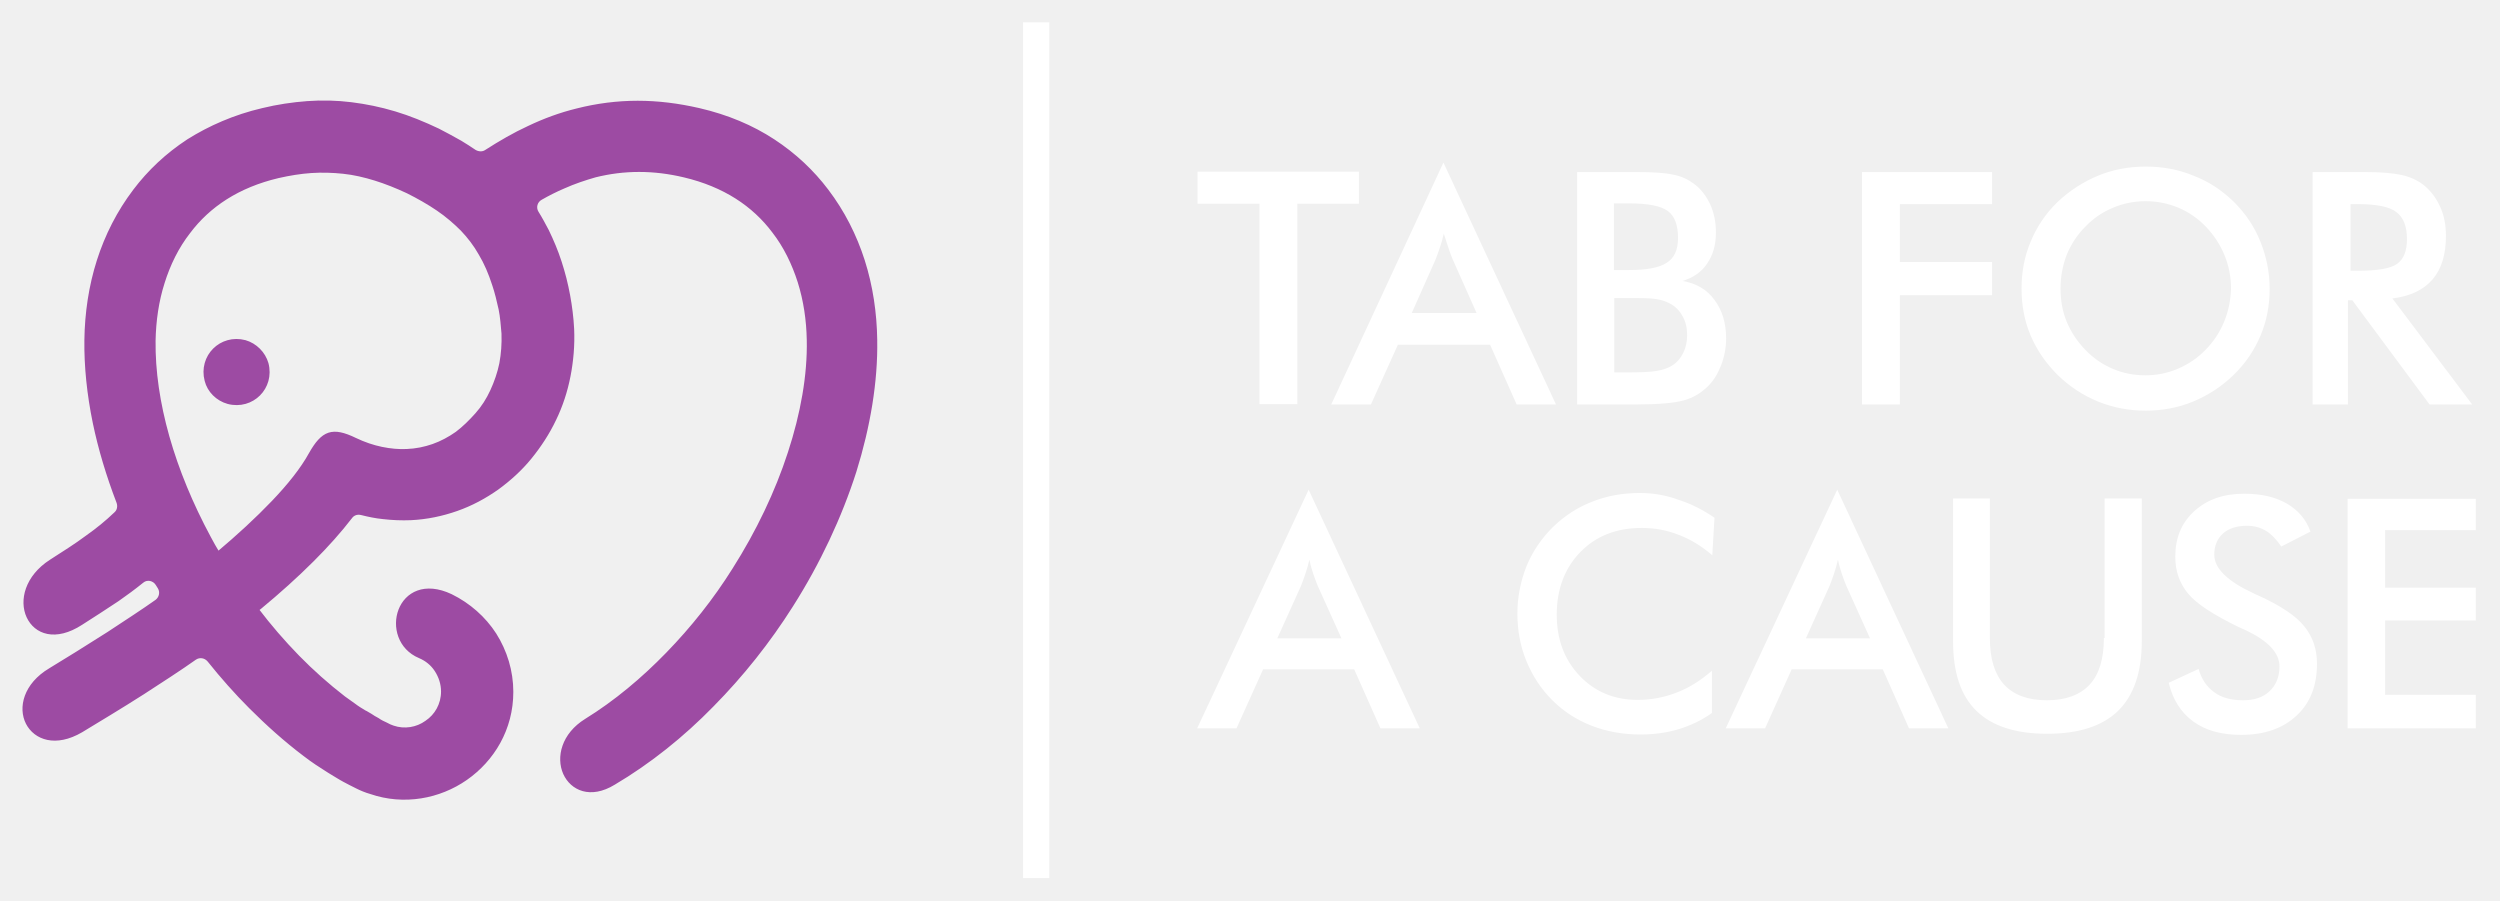
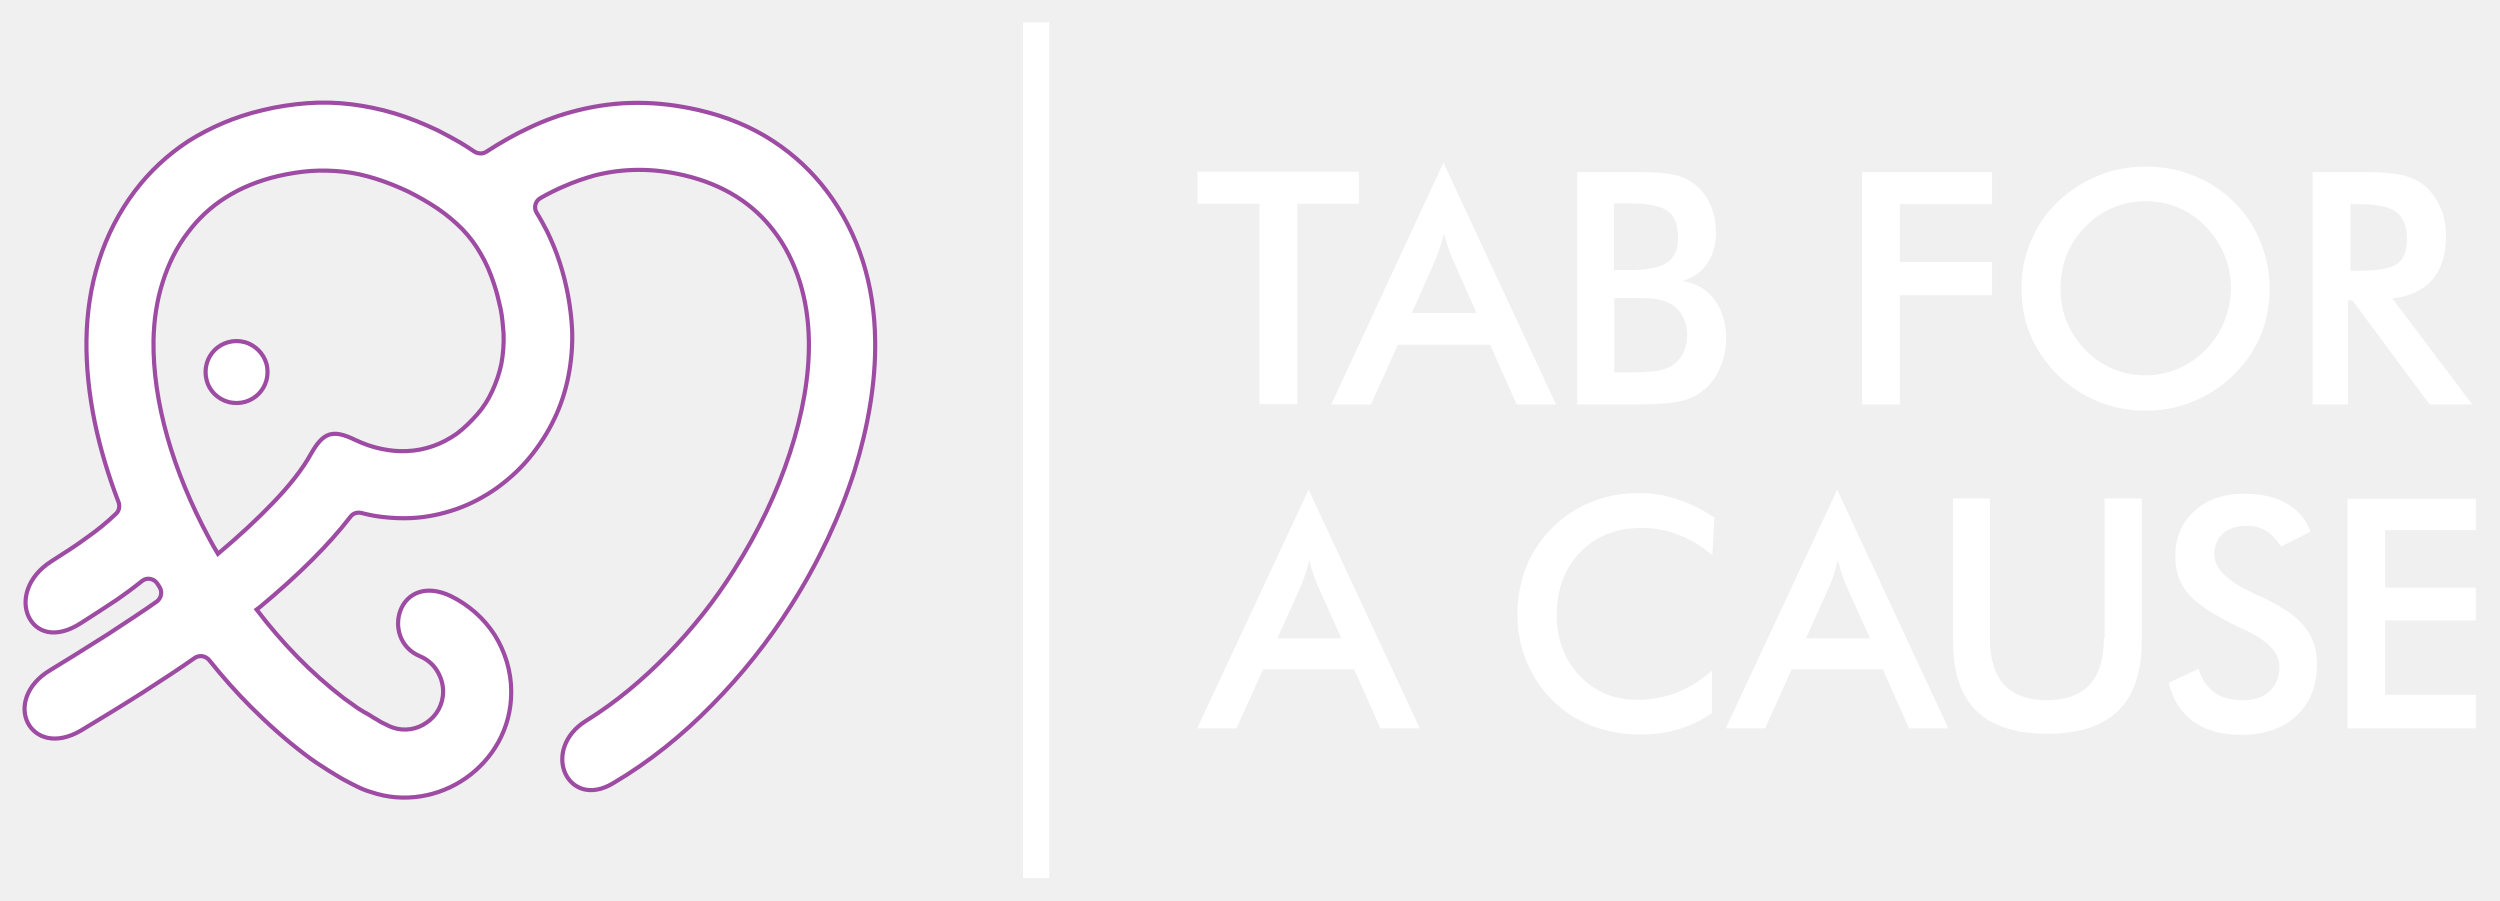
<svg xmlns="http://www.w3.org/2000/svg" version="1.1" id="Layer_1" x="0px" y="0px" width="600px" height="216px" viewBox="6 288 600 216" enable-background="new 6 288 600 216" xml:space="preserve">
  <path id="Text2_1_" fill="#fff" d="M510.933,441.113c0,4.983-1.137,8.742-3.41,11.19c-2.272,2.448-5.683,3.76-10.229,3.76  c-4.547,0-7.956-1.224-10.316-3.76c-2.273-2.535-3.41-6.207-3.41-11.19v-33.485h-8.83V441.9c0,7.519,1.836,13.026,5.596,16.698  c3.759,3.672,9.441,5.508,16.961,5.508c7.606,0,13.289-1.836,17.049-5.508c3.759-3.672,5.683-9.268,5.683-16.698v-34.272h-8.918  v33.485H510.933z M293.323,462.795h9.442l6.382-14.163h21.857l6.295,14.163h9.442l-26.666-57.266L293.323,462.795z M321.213,425.813  c0.35,1.049,0.699,1.923,1.049,2.798l5.683,12.589h-15.388l5.684-12.589c0.35-0.875,0.699-1.837,1.049-2.886  s0.699-2.186,0.962-3.409C320.513,423.627,320.863,424.764,321.213,425.813z M600.197,415.321v-7.605h-30.775v55.079h30.775v-8.043  h-21.77v-17.835h21.77v-7.869h-21.77v-13.813h21.77V415.321z M399.549,406.316c-4.109,0-7.956,0.699-11.453,2.099  c-3.585,1.398-6.645,3.409-9.442,6.12c-2.711,2.71-4.809,5.77-6.295,9.354c-1.399,3.585-2.186,7.344-2.186,11.366  c0,4.021,0.699,7.868,2.186,11.453c1.486,3.584,3.497,6.645,6.207,9.354c2.711,2.71,5.858,4.721,9.442,6.12  c3.585,1.398,7.52,2.098,11.716,2.098c3.322,0,6.382-0.437,9.268-1.311c2.798-0.875,5.42-2.099,7.868-3.848v-10.142  c-2.71,2.36-5.508,4.109-8.48,5.246s-6.032,1.748-9.354,1.748c-5.596,0-10.229-1.923-13.901-5.77  c-3.672-3.848-5.508-8.743-5.508-14.688c0-6.12,1.923-11.19,5.683-15.037c3.759-3.848,8.655-5.771,14.688-5.771  c3.147,0,6.033,0.524,8.918,1.661c2.798,1.049,5.508,2.71,8.044,4.896l0.524-9.005c-2.798-1.924-5.596-3.322-8.568-4.284  C405.844,406.841,402.783,406.316,399.549,406.316z M547.915,430.884c-0.263-0.087-0.612-0.262-1.137-0.524  c-6.207-2.885-9.354-5.945-9.354-9.268c0-2.098,0.699-3.76,2.098-5.07c1.399-1.225,3.322-1.836,5.771-1.836  c1.749,0,3.235,0.437,4.546,1.224c1.312,0.787,2.536,2.099,3.673,3.76l6.994-3.585c-1.05-2.973-2.973-5.158-5.684-6.732  c-2.71-1.573-6.119-2.36-10.229-2.36c-4.983,0-8.918,1.399-11.978,4.196c-3.061,2.798-4.547,6.383-4.547,10.929  c0,3.497,1.05,6.383,3.061,8.831c2.011,2.447,6.032,5.07,12.152,8.043c0.438,0.175,0.962,0.438,1.748,0.787  c5.334,2.535,8.044,5.42,8.044,8.655c0,2.448-0.787,4.459-2.36,5.945c-1.574,1.486-3.672,2.186-6.383,2.186  c-2.798,0-5.158-0.612-6.906-1.924c-1.836-1.312-3.061-3.147-3.76-5.595l-7.169,3.322c0.962,4.021,2.885,7.081,5.857,9.267  c2.973,2.187,6.819,3.235,11.541,3.235c5.595,0,10.054-1.574,13.289-4.634c3.322-3.06,4.896-7.257,4.896-12.415  c0-3.584-1.049-6.557-3.06-9.005C557.095,435.867,553.336,433.332,547.915,430.884z M420.182,462.795h9.442l6.382-14.163h21.857  l6.295,14.163h9.442l-26.666-57.266L420.182,462.795z M448.071,425.813c0.35,1.049,0.699,1.923,1.049,2.798l5.684,12.589h-15.388  l5.683-12.589c0.35-0.875,0.699-1.837,1.05-2.886c0.35-1.049,0.699-2.186,0.961-3.409  C447.372,423.627,447.722,424.764,448.071,425.813z" />
  <path id="Text1_1_" fill="#fff" d="M325.496,385.071h9.53l6.47-14.338h22.119l6.383,14.338h9.442l-27.016-58.052L325.496,385.071  z M353.648,347.564c0.35,1.049,0.699,2.011,1.049,2.798l5.684,12.765h-15.562l5.683-12.765c0.35-0.875,0.699-1.836,1.05-2.885  c0.35-1.049,0.699-2.186,0.961-3.41C352.949,345.379,353.299,346.516,353.648,347.564z M332.054,329.205H293.41v7.694h14.863v48.085  h9.092v-48.085h14.775v-7.694H332.054z M542.145,336.461c-2.885-2.797-6.032-4.896-9.704-6.295  c-3.585-1.486-7.432-2.186-11.453-2.186c-4.022,0-7.869,0.7-11.453,2.186c-3.585,1.486-6.82,3.585-9.705,6.295  c-2.885,2.798-4.983,5.945-6.47,9.53c-1.486,3.497-2.186,7.257-2.186,11.278c0,4.022,0.699,7.781,2.186,11.278  s3.672,6.645,6.47,9.442c2.798,2.71,6.032,4.896,9.705,6.382c3.672,1.486,7.431,2.186,11.453,2.186c3.934,0,7.78-0.699,11.365-2.186  s6.819-3.585,9.704-6.382c2.886-2.798,4.984-5.945,6.471-9.442s2.186-7.256,2.186-11.278c0-3.934-0.787-7.694-2.186-11.191  C547.128,342.494,544.942,339.259,542.145,336.461z M539.784,365.225c-1.05,2.536-2.536,4.809-4.459,6.732  c-1.924,2.011-4.196,3.497-6.645,4.546s-5.071,1.574-7.781,1.574c-2.798,0-5.421-0.524-7.868-1.574  c-2.448-1.049-4.634-2.536-6.558-4.546c-1.923-2.011-3.409-4.196-4.459-6.732c-1.049-2.536-1.486-5.158-1.486-8.043  c0-2.798,0.524-5.508,1.486-8.043c1.05-2.535,2.536-4.809,4.459-6.732c1.924-2.011,4.109-3.497,6.645-4.546  c2.448-1.049,5.071-1.574,7.869-1.574c2.71,0,5.333,0.525,7.868,1.574c2.448,1.049,4.634,2.536,6.557,4.546  c1.924,2.011,3.41,4.284,4.459,6.819c1.05,2.536,1.574,5.246,1.574,8.043C541.357,360.067,540.833,362.689,539.784,365.225z   M580.176,359.63c4.197-0.525,7.432-2.011,9.617-4.546c2.186-2.536,3.235-6.033,3.235-10.492c0-2.535-0.438-4.896-1.399-6.994  s-2.272-3.847-4.021-5.246c-1.486-1.137-3.234-1.923-5.246-2.361c-2.011-0.437-4.896-0.699-8.655-0.699h-12.677v55.779h8.48v-25.004  h1.049l18.535,25.004h10.229L580.176,359.63z M570.122,352.985v-16h1.661c4.546,0,7.693,0.612,9.354,1.923  c1.661,1.224,2.535,3.41,2.535,6.47c0,2.885-0.786,4.809-2.36,5.945c-1.573,1.136-4.721,1.661-9.529,1.661H570.122z M452.88,385.071  h9.093v-26.229h22.119v-7.956h-22.119v-13.901h22.119v-7.694H452.88V385.071z M409.777,355.433c2.623-0.787,4.634-2.186,5.945-4.197  c1.399-2.011,2.099-4.458,2.099-7.431c0-2.448-0.438-4.721-1.399-6.819c-0.961-2.011-2.272-3.76-4.021-4.983  c-1.312-0.962-2.973-1.749-4.896-2.099c-1.924-0.437-4.896-0.612-8.918-0.612h-14.076v55.779h14.163  c5.334,0,9.093-0.35,11.366-0.961c2.273-0.612,4.109-1.749,5.683-3.235c1.486-1.399,2.535-3.147,3.322-5.158  c0.787-2.011,1.225-4.197,1.225-6.47c0-3.76-0.962-6.82-2.798-9.268C415.636,357.444,413.013,355.958,409.777,355.433z   M393.429,336.811h3.497c4.634,0,7.693,0.612,9.354,1.836c1.661,1.224,2.448,3.41,2.448,6.47c0,2.797-0.874,4.809-2.71,5.945  c-1.836,1.224-4.896,1.749-9.181,1.749h-3.497v-15.999H393.429z M409.952,372.744c-0.611,1.224-1.486,2.273-2.622,2.972  c-0.962,0.612-2.187,1.049-3.76,1.312c-1.574,0.262-3.935,0.35-7.169,0.35h-2.973v-17.835h5.857c1.836,0,3.322,0.088,4.372,0.263  c1.136,0.175,2.098,0.524,2.972,0.961c1.399,0.7,2.448,1.749,3.147,3.06c0.787,1.312,1.137,2.885,1.137,4.634  C410.914,370.121,410.564,371.52,409.952,372.744z" />
  <rect id="Line_1_" x="251.532" y="293.359" fill="#fff" width="6.294" height="205.37" />
-   <path id="Symbol_1_" fill="#9D4BA3" stroke="#9D4BA3" stroke-miterlimit="10" d="M216.036,369.597  c-0.087-6.47-1.049-12.939-2.973-18.972s-4.809-11.715-8.655-16.786c-3.498-4.634-7.781-8.656-12.852-11.978  s-11.016-5.857-17.835-7.431c-4.983-1.137-9.792-1.749-14.688-1.749c-4.809,0-9.705,0.612-14.513,1.836  c-3.935,0.962-7.781,2.36-11.628,4.196c-3.41,1.574-6.732,3.498-10.142,5.683c-0.874,0.612-2.011,0.524-2.885,0  c-1.137-0.787-2.273-1.486-3.41-2.186c-1.661-0.962-3.498-1.924-5.333-2.885c-3.497-1.661-6.907-3.06-10.404-4.109  c-3.497-1.049-6.907-1.749-10.404-2.186c-3.497-0.437-6.994-0.524-10.579-0.262c-3.497,0.262-7.082,0.787-10.667,1.661  c-6.732,1.574-12.677,4.196-17.835,7.431c-5.071,3.322-9.355,7.344-12.852,11.978c-3.847,5.071-6.732,10.753-8.656,16.786  s-2.885,12.502-2.973,18.972c-0.087,6.295,0.612,13.027,2.011,19.846c1.312,6.295,3.235,12.677,5.683,19.059  c0.35,0.962,0.175,2.099-0.612,2.798c-2.186,2.099-4.459,3.935-6.819,5.596c-2.798,2.099-5.771,3.935-8.743,5.857  c-5.857,3.76-7.169,9.442-5.42,13.202c1.749,3.759,6.382,5.595,12.59,1.573c2.885-1.836,5.857-3.759,8.743-5.683  c2.011-1.398,4.021-2.885,5.858-4.371c1.224-1.05,3.06-0.612,3.847,0.786l0,0c0.175,0.263,0.262,0.438,0.437,0.7  c0.7,1.136,0.35,2.622-0.699,3.409c-3.322,2.36-7.519,5.071-11.628,7.781c-5.071,3.235-10.142,6.382-13.901,8.655  c-6.033,3.585-7.256,9.093-5.42,12.678c1.836,3.584,6.645,5.42,12.765,1.836c4.021-2.448,9.442-5.684,14.775-9.093  c4.458-2.886,8.917-5.771,12.502-8.306c1.137-0.787,2.623-0.524,3.498,0.524c3.147,3.935,6.47,7.693,9.967,11.19  c4.109,4.109,8.393,7.956,13.027,11.453c0.961,0.7,1.836,1.399,2.797,2.012c0.962,0.611,1.924,1.224,2.973,1.923  c0.7,0.438,1.399,0.874,2.011,1.224c0.612,0.351,1.137,0.7,1.661,0.962c0.962,0.524,2.011,1.05,3.06,1.574  c1.049,0.524,2.099,0.962,3.322,1.312c7.869,2.71,16.349,1.137,22.731-3.322s10.929-11.803,10.929-20.721  c0-4.983-1.486-9.705-4.021-13.727c-2.536-3.935-6.208-7.169-10.492-9.268c-6.295-2.973-10.579-0.437-12.065,3.41  s-0.175,9.005,4.634,11.016c1.661,0.699,3.06,1.836,4.021,3.322c0.962,1.486,1.574,3.235,1.574,5.158  c0,3.147-1.574,5.858-3.934,7.432c-2.273,1.661-5.333,2.186-8.131,1.224c-0.525-0.175-1.137-0.437-1.749-0.786  c-0.612-0.263-1.312-0.612-1.924-1.05c-0.699-0.35-1.224-0.699-1.749-1.049c-0.524-0.263-0.961-0.612-1.399-0.787  c-0.874-0.524-1.749-1.049-2.535-1.661c-0.787-0.611-1.661-1.137-2.448-1.748c-3.847-2.973-7.606-6.295-11.103-9.88  c-3.498-3.584-6.732-7.344-9.792-11.365l0.35-0.263l0.35-0.262c4.546-3.76,8.83-7.606,12.677-11.453  c3.41-3.41,6.47-6.82,9.092-10.229c0.612-0.874,1.661-1.224,2.71-0.962c1.749,0.438,3.41,0.787,5.158,0.962  c2.273,0.262,4.459,0.35,6.645,0.262c3.847-0.175,7.519-0.961,11.016-2.186c3.497-1.224,6.732-2.973,9.705-5.07  c2.885-2.099,5.595-4.547,7.869-7.345c2.273-2.797,4.284-5.857,5.857-9.18c1.574-3.235,2.71-6.732,3.41-10.316  c0.699-3.584,1.049-7.432,0.874-11.278c-0.087-1.399-0.175-2.71-0.35-4.021c-0.175-1.312-0.35-2.71-0.612-4.022  c-0.263-1.312-0.525-2.71-0.875-4.021c-0.35-1.312-0.699-2.623-1.137-3.935c-0.874-2.71-1.923-5.158-3.06-7.519  c-0.787-1.486-1.574-2.972-2.448-4.371c-0.787-1.224-0.35-2.885,0.961-3.584c1.836-1.049,3.585-1.924,5.421-2.71  c2.535-1.137,5.158-2.011,7.606-2.71c3.498-0.874,6.995-1.311,10.579-1.311s7.169,0.437,10.841,1.311  c4.809,1.137,9.005,2.885,12.589,5.158c3.585,2.273,6.557,5.071,8.918,8.218c2.798,3.585,4.809,7.781,6.208,12.153  c1.398,4.459,2.098,9.18,2.186,13.989l0,0l0,0c0.175,8.48-1.486,17.748-4.546,27.103c-3.06,9.442-7.606,18.972-13.376,28.064  c-4.546,7.257-9.967,14.076-15.912,20.196c-5.945,6.12-12.502,11.628-19.584,15.999c-5.508,3.41-6.732,8.831-5.071,12.59  c1.661,3.672,6.033,5.771,11.628,2.36c8.568-5.07,16.524-11.453,23.606-18.709c7.169-7.257,13.551-15.3,18.972-23.868  c6.557-10.316,11.716-21.333,15.213-32.262C214.375,390.404,216.211,379.563,216.036,369.597L216.036,369.597L216.036,369.597z   M124.148,381.836c-0.961,2.098-2.186,4.022-3.672,5.683s-3.06,3.235-4.809,4.546c-1.749,1.224-3.672,2.273-5.683,2.973  c-2.011,0.7-4.109,1.137-6.382,1.225c-1.924,0.087-3.935-0.088-6.033-0.525s-4.197-1.137-6.382-2.186  c-2.71-1.311-4.634-1.749-6.208-1.224c-1.574,0.524-2.885,2.011-4.371,4.634c-2.011,3.672-5.159,7.606-9.005,11.628  s-8.393,8.218-13.289,12.327c-0.35-0.612-0.787-1.312-1.137-1.923c-0.35-0.612-0.699-1.312-1.049-1.924  c-4.284-7.956-7.693-16.175-9.967-24.218c-2.273-8.043-3.41-15.825-3.322-23.081l0,0l0,0c0.087-4.809,0.787-9.617,2.186-13.989  c1.399-4.458,3.41-8.568,6.207-12.152c2.361-3.147,5.333-5.945,8.918-8.218c3.584-2.273,7.781-4.022,12.59-5.158  c2.71-0.612,5.333-1.049,7.956-1.224c2.623-0.175,5.158-0.087,7.693,0.175c2.536,0.262,5.158,0.875,7.694,1.661  s5.158,1.836,7.781,3.06c2.623,1.312,5.071,2.71,7.256,4.196c2.186,1.486,4.109,3.147,5.858,4.896  c1.661,1.749,3.147,3.672,4.372,5.858c1.311,2.186,2.36,4.634,3.235,7.344c0.35,0.962,0.612,2.011,0.874,2.973  c0.262,0.962,0.437,2.011,0.7,2.973c0.175,0.962,0.35,1.923,0.437,2.973c0.087,0.962,0.175,1.923,0.262,2.885  c0.087,2.535-0.087,4.896-0.524,7.256C125.897,377.465,125.11,379.738,124.148,381.836z M64.785,370.121  c-5.683-1.486-10.667,3.497-9.18,9.18c0.612,2.448,2.623,4.458,5.158,5.158c5.683,1.486,10.667-3.497,9.18-9.18  C69.244,372.832,67.232,370.82,64.785,370.121z" />
+   <path id="Symbol_1_" fill="#fff" stroke="#9D4BA3" stroke-miterlimit="10" d="M216.036,369.597  c-0.087-6.47-1.049-12.939-2.973-18.972s-4.809-11.715-8.655-16.786c-3.498-4.634-7.781-8.656-12.852-11.978  s-11.016-5.857-17.835-7.431c-4.983-1.137-9.792-1.749-14.688-1.749c-4.809,0-9.705,0.612-14.513,1.836  c-3.935,0.962-7.781,2.36-11.628,4.196c-3.41,1.574-6.732,3.498-10.142,5.683c-0.874,0.612-2.011,0.524-2.885,0  c-1.137-0.787-2.273-1.486-3.41-2.186c-1.661-0.962-3.498-1.924-5.333-2.885c-3.497-1.661-6.907-3.06-10.404-4.109  c-3.497-1.049-6.907-1.749-10.404-2.186c-3.497-0.437-6.994-0.524-10.579-0.262c-3.497,0.262-7.082,0.787-10.667,1.661  c-6.732,1.574-12.677,4.196-17.835,7.431c-5.071,3.322-9.355,7.344-12.852,11.978c-3.847,5.071-6.732,10.753-8.656,16.786  s-2.885,12.502-2.973,18.972c-0.087,6.295,0.612,13.027,2.011,19.846c1.312,6.295,3.235,12.677,5.683,19.059  c0.35,0.962,0.175,2.099-0.612,2.798c-2.186,2.099-4.459,3.935-6.819,5.596c-2.798,2.099-5.771,3.935-8.743,5.857  c-5.857,3.76-7.169,9.442-5.42,13.202c1.749,3.759,6.382,5.595,12.59,1.573c2.885-1.836,5.857-3.759,8.743-5.683  c2.011-1.398,4.021-2.885,5.858-4.371c1.224-1.05,3.06-0.612,3.847,0.786l0,0c0.175,0.263,0.262,0.438,0.437,0.7  c0.7,1.136,0.35,2.622-0.699,3.409c-3.322,2.36-7.519,5.071-11.628,7.781c-5.071,3.235-10.142,6.382-13.901,8.655  c-6.033,3.585-7.256,9.093-5.42,12.678c1.836,3.584,6.645,5.42,12.765,1.836c4.021-2.448,9.442-5.684,14.775-9.093  c4.458-2.886,8.917-5.771,12.502-8.306c1.137-0.787,2.623-0.524,3.498,0.524c3.147,3.935,6.47,7.693,9.967,11.19  c4.109,4.109,8.393,7.956,13.027,11.453c0.961,0.7,1.836,1.399,2.797,2.012c0.962,0.611,1.924,1.224,2.973,1.923  c0.7,0.438,1.399,0.874,2.011,1.224c0.612,0.351,1.137,0.7,1.661,0.962c0.962,0.524,2.011,1.05,3.06,1.574  c1.049,0.524,2.099,0.962,3.322,1.312c7.869,2.71,16.349,1.137,22.731-3.322s10.929-11.803,10.929-20.721  c0-4.983-1.486-9.705-4.021-13.727c-2.536-3.935-6.208-7.169-10.492-9.268c-6.295-2.973-10.579-0.437-12.065,3.41  s-0.175,9.005,4.634,11.016c1.661,0.699,3.06,1.836,4.021,3.322c0.962,1.486,1.574,3.235,1.574,5.158  c0,3.147-1.574,5.858-3.934,7.432c-2.273,1.661-5.333,2.186-8.131,1.224c-0.525-0.175-1.137-0.437-1.749-0.786  c-0.612-0.263-1.312-0.612-1.924-1.05c-0.699-0.35-1.224-0.699-1.749-1.049c-0.524-0.263-0.961-0.612-1.399-0.787  c-0.874-0.524-1.749-1.049-2.535-1.661c-0.787-0.611-1.661-1.137-2.448-1.748c-3.847-2.973-7.606-6.295-11.103-9.88  c-3.498-3.584-6.732-7.344-9.792-11.365l0.35-0.263l0.35-0.262c4.546-3.76,8.83-7.606,12.677-11.453  c3.41-3.41,6.47-6.82,9.092-10.229c0.612-0.874,1.661-1.224,2.71-0.962c1.749,0.438,3.41,0.787,5.158,0.962  c2.273,0.262,4.459,0.35,6.645,0.262c3.847-0.175,7.519-0.961,11.016-2.186c3.497-1.224,6.732-2.973,9.705-5.07  c2.885-2.099,5.595-4.547,7.869-7.345c2.273-2.797,4.284-5.857,5.857-9.18c1.574-3.235,2.71-6.732,3.41-10.316  c0.699-3.584,1.049-7.432,0.874-11.278c-0.087-1.399-0.175-2.71-0.35-4.021c-0.175-1.312-0.35-2.71-0.612-4.022  c-0.263-1.312-0.525-2.71-0.875-4.021c-0.35-1.312-0.699-2.623-1.137-3.935c-0.874-2.71-1.923-5.158-3.06-7.519  c-0.787-1.486-1.574-2.972-2.448-4.371c-0.787-1.224-0.35-2.885,0.961-3.584c1.836-1.049,3.585-1.924,5.421-2.71  c2.535-1.137,5.158-2.011,7.606-2.71c3.498-0.874,6.995-1.311,10.579-1.311s7.169,0.437,10.841,1.311  c4.809,1.137,9.005,2.885,12.589,5.158c3.585,2.273,6.557,5.071,8.918,8.218c2.798,3.585,4.809,7.781,6.208,12.153  c1.398,4.459,2.098,9.18,2.186,13.989l0,0l0,0c0.175,8.48-1.486,17.748-4.546,27.103c-3.06,9.442-7.606,18.972-13.376,28.064  c-4.546,7.257-9.967,14.076-15.912,20.196c-5.945,6.12-12.502,11.628-19.584,15.999c-5.508,3.41-6.732,8.831-5.071,12.59  c1.661,3.672,6.033,5.771,11.628,2.36c8.568-5.07,16.524-11.453,23.606-18.709c7.169-7.257,13.551-15.3,18.972-23.868  c6.557-10.316,11.716-21.333,15.213-32.262C214.375,390.404,216.211,379.563,216.036,369.597L216.036,369.597L216.036,369.597z   M124.148,381.836c-0.961,2.098-2.186,4.022-3.672,5.683s-3.06,3.235-4.809,4.546c-1.749,1.224-3.672,2.273-5.683,2.973  c-2.011,0.7-4.109,1.137-6.382,1.225c-1.924,0.087-3.935-0.088-6.033-0.525s-4.197-1.137-6.382-2.186  c-2.71-1.311-4.634-1.749-6.208-1.224c-1.574,0.524-2.885,2.011-4.371,4.634c-2.011,3.672-5.159,7.606-9.005,11.628  s-8.393,8.218-13.289,12.327c-0.35-0.612-0.787-1.312-1.137-1.923c-0.35-0.612-0.699-1.312-1.049-1.924  c-4.284-7.956-7.693-16.175-9.967-24.218c-2.273-8.043-3.41-15.825-3.322-23.081l0,0l0,0c0.087-4.809,0.787-9.617,2.186-13.989  c1.399-4.458,3.41-8.568,6.207-12.152c2.361-3.147,5.333-5.945,8.918-8.218c3.584-2.273,7.781-4.022,12.59-5.158  c2.71-0.612,5.333-1.049,7.956-1.224c2.623-0.175,5.158-0.087,7.693,0.175c2.536,0.262,5.158,0.875,7.694,1.661  s5.158,1.836,7.781,3.06c2.623,1.312,5.071,2.71,7.256,4.196c2.186,1.486,4.109,3.147,5.858,4.896  c1.661,1.749,3.147,3.672,4.372,5.858c1.311,2.186,2.36,4.634,3.235,7.344c0.35,0.962,0.612,2.011,0.874,2.973  c0.262,0.962,0.437,2.011,0.7,2.973c0.175,0.962,0.35,1.923,0.437,2.973c0.087,0.962,0.175,1.923,0.262,2.885  c0.087,2.535-0.087,4.896-0.524,7.256C125.897,377.465,125.11,379.738,124.148,381.836z M64.785,370.121  c-5.683-1.486-10.667,3.497-9.18,9.18c0.612,2.448,2.623,4.458,5.158,5.158c5.683,1.486,10.667-3.497,9.18-9.18  C69.244,372.832,67.232,370.82,64.785,370.121z" />
</svg>
